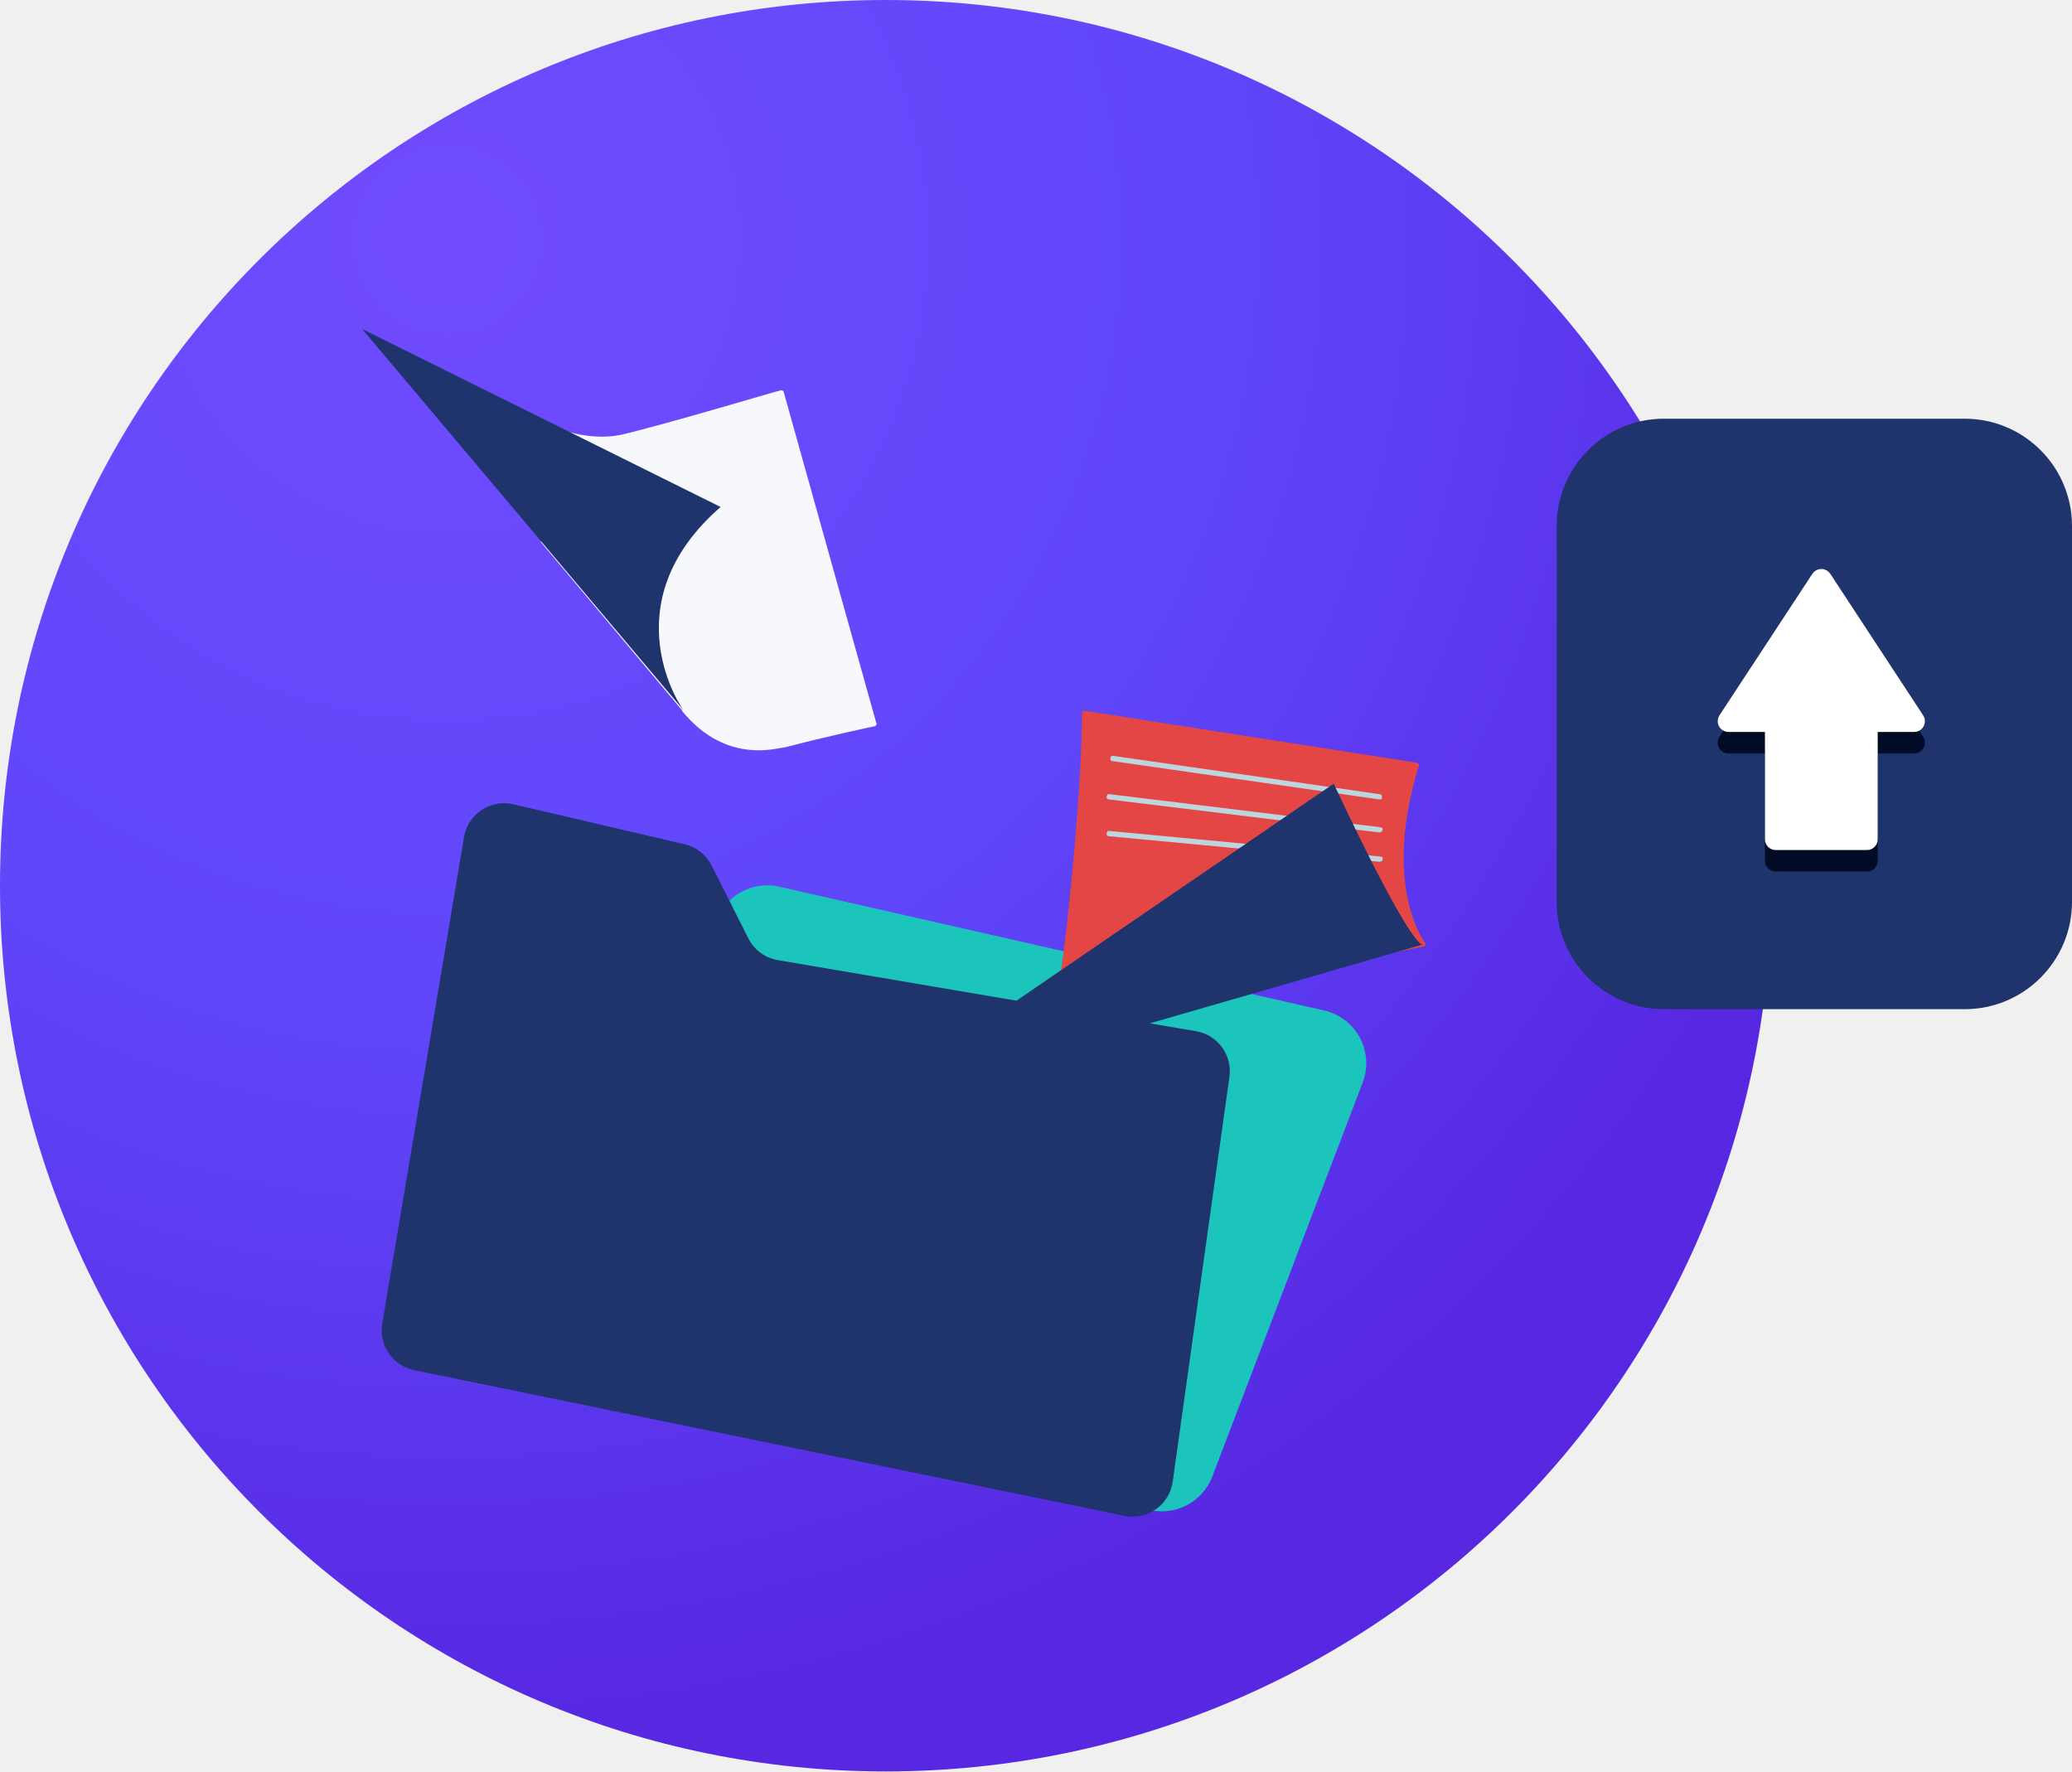
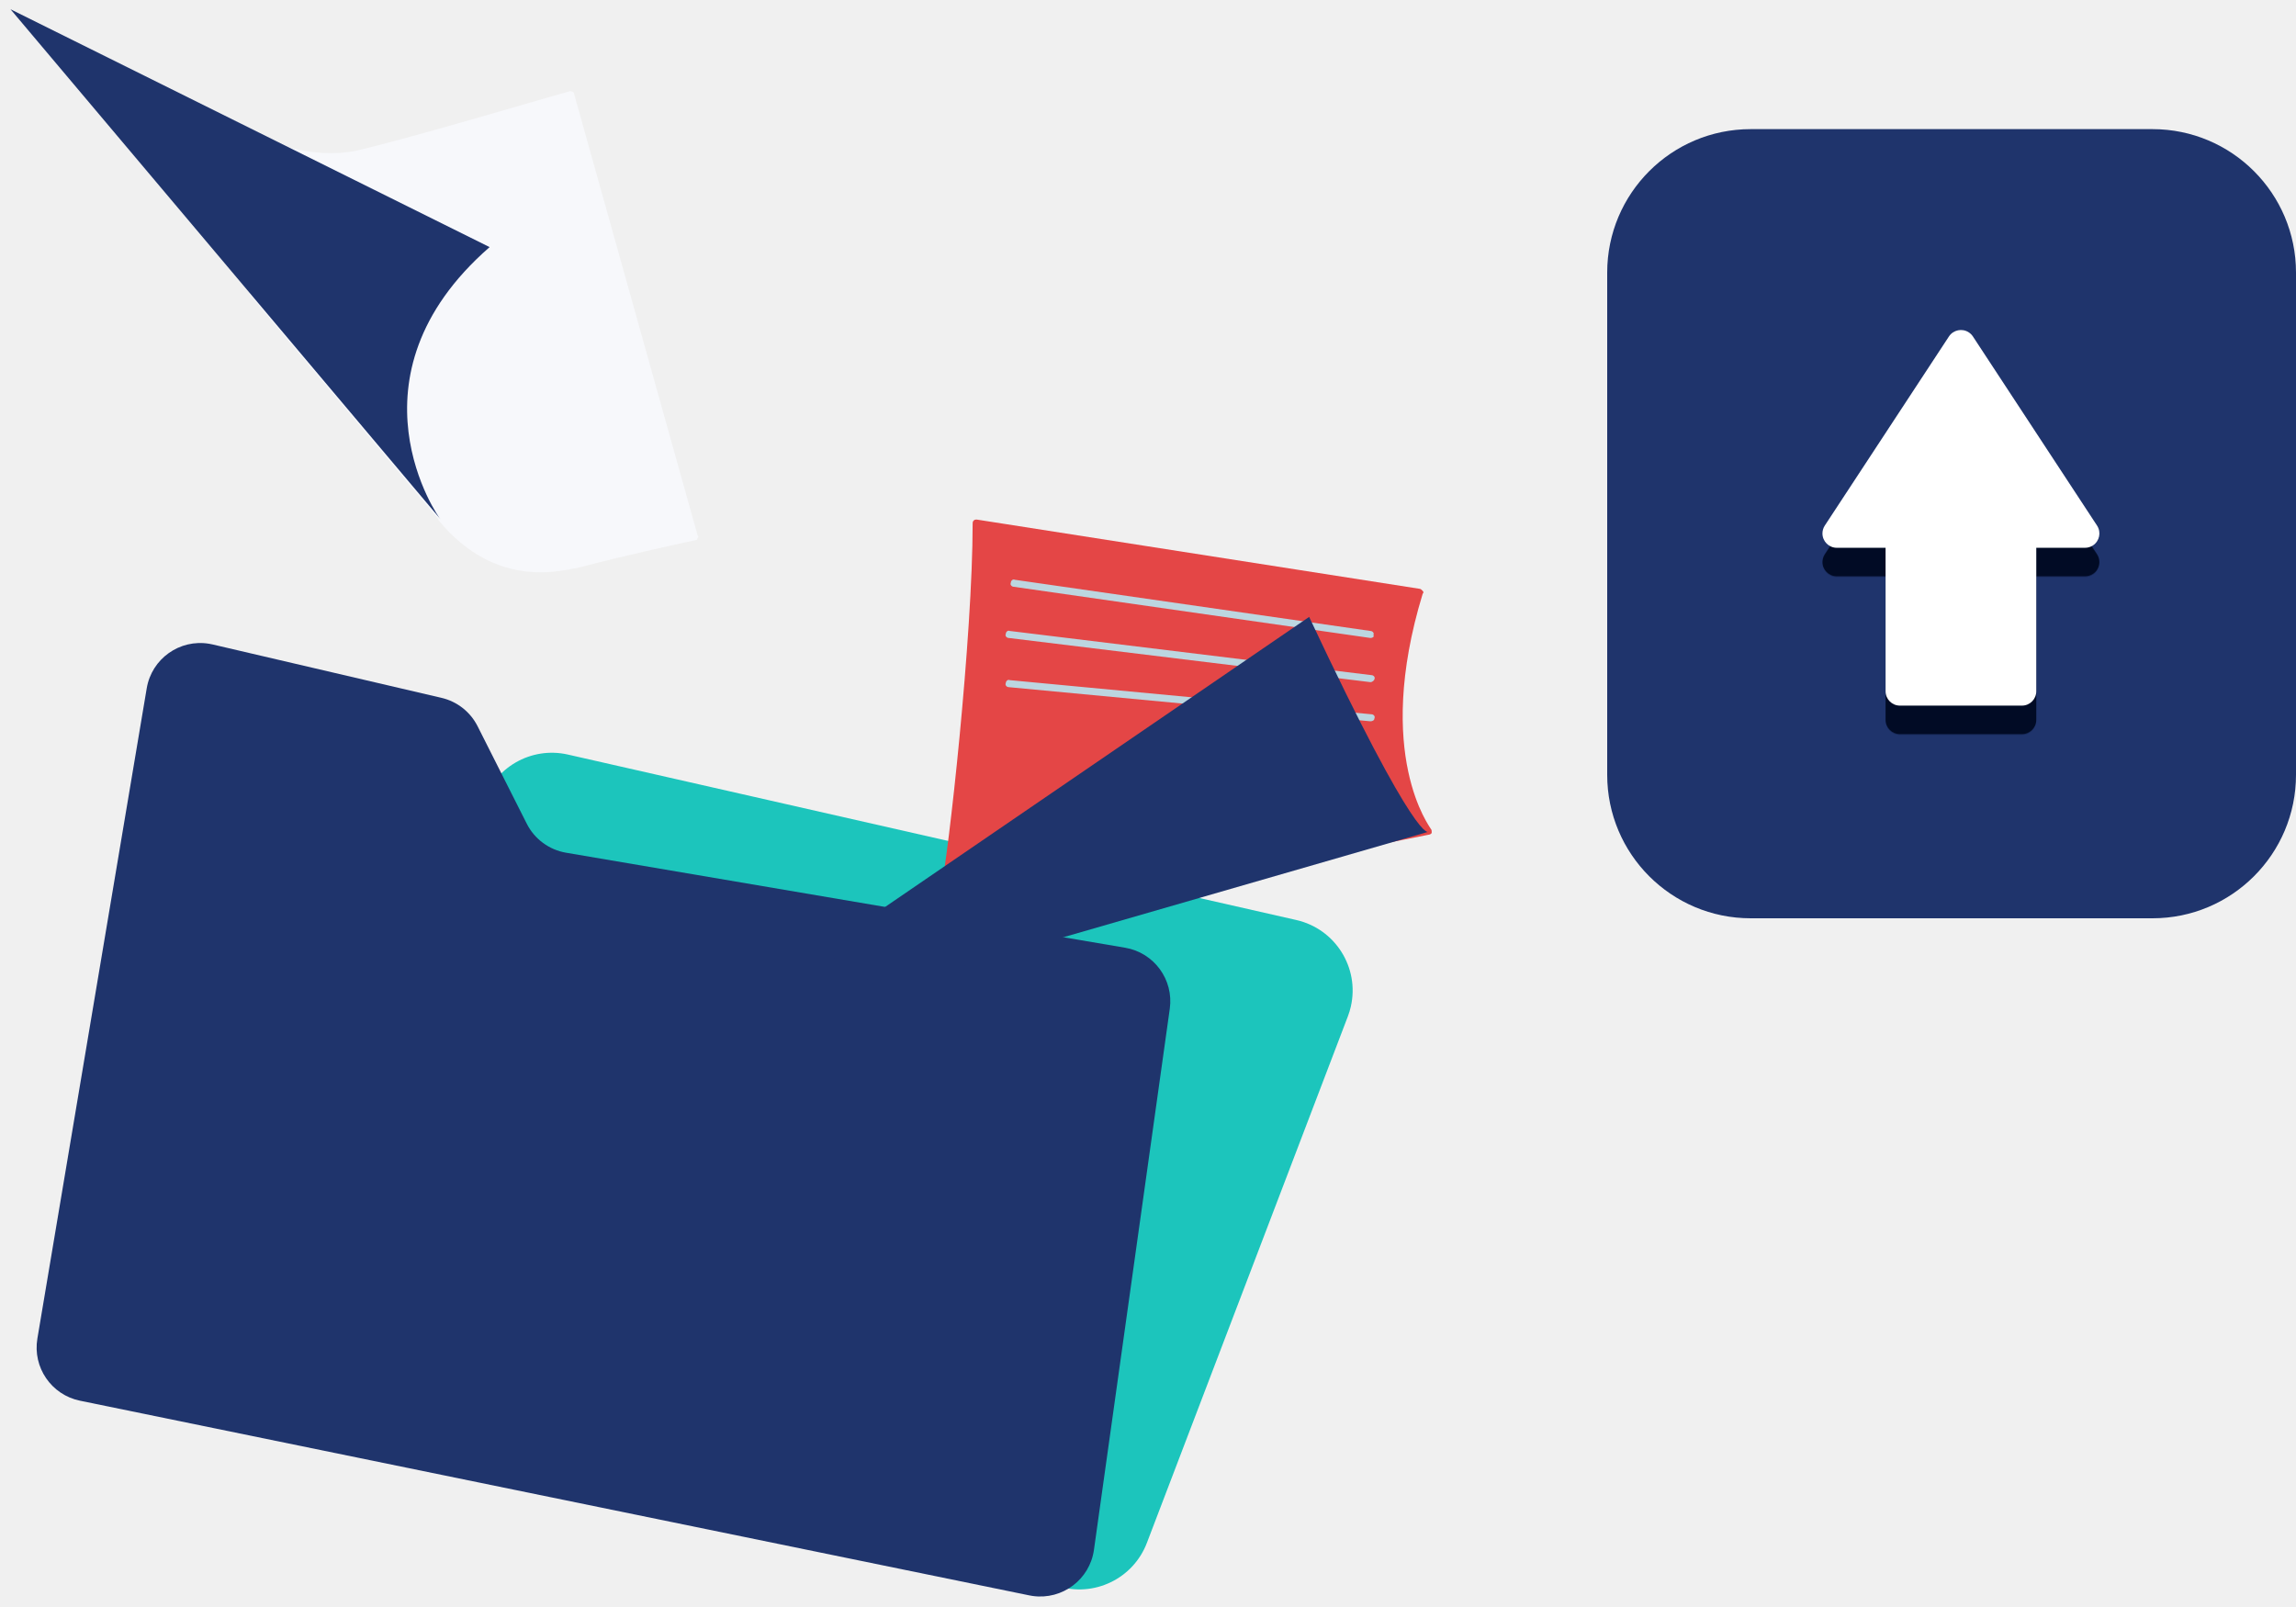
- <svg xmlns="http://www.w3.org/2000/svg" xmlns:xlink="http://www.w3.org/1999/xlink" width="193px" height="165px" viewBox="0 0 193 165" version="1.1">
+ <svg xmlns="http://www.w3.org/2000/svg" xmlns:xlink="http://www.w3.org/1999/xlink" width="160px" height="112px" viewBox="0 0 160 112" version="1.1">
  <defs>
-     <radialGradient cx="24.973%" cy="13.151%" fx="24.973%" fy="13.151%" r="85.877%" id="radialGradient-1">
-       <stop stop-color="#714BFE" offset="0%" />
-       <stop stop-color="#6047FA" offset="51.085%" />
-       <stop stop-color="#5727E1" offset="100%" />
-     </radialGradient>
-     <path d="M266.901,68.178 L266.901,78.178 C266.901,78.73 266.453,79.178 265.901,79.178 L257.399,79.178 C256.846,79.178 256.399,78.73 256.399,78.178 L256.399,68.178 L253,68.178 C252.448,68.178 252,67.73 252,67.178 C252,66.983 252.057,66.792 252.164,66.629 L260.814,53.451 C261.117,52.99 261.737,52.861 262.198,53.164 C262.313,53.239 262.411,53.337 262.486,53.451 L271.135,66.629 C271.438,67.091 271.31,67.711 270.848,68.014 C270.685,68.121 270.494,68.178 270.299,68.178 L266.901,68.178 Z" id="path-2" />
-     <filter x="-5.2%" y="-3.8%" width="110.4%" height="115.3%" filterUnits="objectBoundingBox" id="filter-3">
+     <path d="M266.901,68.178 L266.901,78.178 C266.901,78.73 266.453,79.178 265.901,79.178 L257.399,79.178 C256.846,79.178 256.399,78.73 256.399,78.178 L256.399,68.178 L253,68.178 C252.448,68.178 252,67.73 252,67.178 C252,66.983 252.057,66.792 252.164,66.629 L260.814,53.451 C261.117,52.99 261.737,52.861 262.198,53.164 C262.313,53.239 262.411,53.337 262.486,53.451 L271.135,66.629 C271.438,67.091 271.31,67.711 270.848,68.014 C270.685,68.121 270.494,68.178 270.299,68.178 L266.901,68.178 Z" id="path-1" />
+     <filter x="-5.2%" y="-3.8%" width="110.4%" height="115.3%" filterUnits="objectBoundingBox" id="filter-2">
      <feOffset dx="0" dy="2" in="SourceAlpha" result="shadowOffsetOuter1" />
      <feColorMatrix values="0 0 0 0 0.005   0 0 0 0 0.043   0 0 0 0 0.144  0 0 0 1 0" type="matrix" in="shadowOffsetOuter1" />
    </filter>
  </defs>
  <g id="Page-1" stroke="none" stroke-width="1" fill="none" fill-rule="evenodd">
-     <g id="Home" transform="translate(-638, -1385)">
+     <g id="Home" transform="translate(-671, -1415)">
      <g id="Group-20" transform="translate(525, 1335)">
        <g id="Group-18" transform="translate(21, 50)">
-           <circle id="Oval-9-Copy" fill="url(#radialGradient-1)" fill-rule="nonzero" cx="174.5" cy="82.5" r="82.5" />
          <g id="Group-6" transform="translate(127, 74)">
            <path d="M27.995,23.769 L31.645,12.009 C32.425,9.496 35.008,8.006 37.575,8.589 L88.337,20.121 C91.051,20.738 92.752,23.438 92.135,26.152 C92.083,26.384 92.014,26.611 91.929,26.833 L77.922,63.532 C76.966,66.037 74.216,67.354 71.665,66.531 L26.037,51.804 C23.531,50.995 22.07,48.392 22.685,45.831 L27.908,24.086 C27.933,23.979 27.962,23.874 27.995,23.769 Z" id="Path-60" fill="#1CC5BC" />
            <path d="M0.605,49.292 L8.225,3.969 C8.571,1.91 10.52,0.522 12.579,0.868 C12.657,0.881 12.734,0.896 12.811,0.914 L28.766,4.636 C29.856,4.89 30.778,5.615 31.282,6.615 L34.708,13.407 C35.248,14.478 36.266,15.23 37.45,15.431 L76.407,22.052 C78.423,22.394 79.801,24.278 79.518,26.303 L74.234,64.013 C73.945,66.08 72.034,67.521 69.966,67.232 C69.888,67.221 69.809,67.207 69.731,67.191 L3.573,53.622 C1.579,53.213 0.267,51.299 0.605,49.292 Z" id="Path-59" fill="#1F346C" />
          </g>
          <g id="Group-2" transform="translate(149.5, 50) scale(-1, 1) translate(-149.5, -50) translate(125, 30)" fill-rule="nonzero">
            <path d="M11.31,39.887 C10.47,39.887 9.56,39.747 8.58,39.537 C5.43,38.697 0.6,37.648 0.53,37.648 C0.46,37.648 0.39,37.578 0.39,37.508 C0.32,37.438 0.32,37.368 0.39,37.298 L9,6.519 C9,6.449 9.07,6.379 9.14,6.379 C9.21,6.379 9.28,6.309 9.35,6.379 C9.49,6.379 20.48,9.667 24.19,10.506 C27.27,11.136 30.28,9.806 30.28,9.806 C30.35,9.737 30.49,9.806 30.56,9.876 C30.63,9.946 30.77,15.053 31.61,20.509 L18.45,36.179 C18.45,36.179 18.45,36.249 18.45,36.249 C16.49,38.627 14.11,39.887 11.31,39.887 Z" id="Shape" fill="#F7F8FB" />
            <path d="M14.88,17.222 L48.27,0.643 L18.31,36.179 C18.38,36.179 25.31,26.316 14.88,17.222 Z" id="Shape" fill="#1F346C" />
          </g>
          <g id="Group" transform="translate(182, 66)" fill-rule="nonzero">
            <path d="M10.99,27.072 C9.8,27.072 8.96,26.932 8.68,26.652 C8.54,26.512 8.47,26.303 8.54,26.163 C9.1,23.644 10.78,8.324 10.78,0.49 C10.78,0.42 10.78,0.35 10.85,0.28 C10.92,0.21 10.99,0.21 11.06,0.21 L41.93,5.037 C42,5.037 42.07,5.107 42.14,5.177 C42.21,5.247 42.21,5.316 42.14,5.386 C38.71,16.649 42.7,21.686 42.7,21.756 C42.77,21.826 42.77,21.896 42.77,22.035 C42.77,22.105 42.63,22.175 42.56,22.175 C39.76,22.735 18.27,27.072 10.99,27.072 Z" id="Shape" fill="#E44646" />
            <path d="M38.5,8.464 C38.5,8.464 38.5,8.464 38.5,8.464 L13.65,4.897 C13.51,4.897 13.37,4.757 13.44,4.617 C13.44,4.477 13.58,4.337 13.72,4.407 L38.5,7.975 C38.64,7.975 38.78,8.115 38.71,8.255 C38.78,8.394 38.64,8.464 38.5,8.464 Z" id="Shape" fill="#BCD6E0" />
            <path d="M38.5,11.542 C38.5,11.542 38.5,11.542 38.5,11.542 L13.3,8.464 C13.16,8.464 13.02,8.324 13.09,8.185 C13.09,8.045 13.23,7.905 13.37,7.975 L38.57,11.053 C38.71,11.053 38.85,11.193 38.78,11.333 C38.78,11.402 38.64,11.542 38.5,11.542 Z" id="Shape" fill="#BCD6E0" />
            <path d="M38.5,14.271 C38.5,14.271 38.5,14.271 38.5,14.271 L13.3,11.892 C13.16,11.892 13.02,11.752 13.09,11.612 C13.09,11.472 13.23,11.333 13.37,11.402 L38.57,13.781 C38.71,13.781 38.85,13.921 38.78,14.061 C38.78,14.201 38.64,14.271 38.5,14.271 Z" id="Shape" fill="#BCD6E0" />
            <path d="M0.28,30.22 L4.55,32.948 L42.56,21.965 C42.56,21.965 41.86,23.225 34.23,6.995 L0.28,30.22 Z" id="Shape" fill="#1F346C" />
          </g>
          <path d="M247,39 L275,39 C280.523,39 285,43.477 285,49 L285,84 C285,89.523 280.523,94 275,94 L247,94 C241.477,94 237,89.523 237,84 L237,49 C237,43.477 241.477,39 247,39 Z" id="Rectangle-8" fill="#1F346C" fill-rule="nonzero" />
          <g id="Combined-Shape" fill-rule="nonzero">
-             <use fill="black" fill-opacity="1" filter="url(#filter-3)" xlink:href="#path-2" />
-             <use fill="#FFFFFF" xlink:href="#path-2" />
+             <use fill="black" fill-opacity="1" filter="url(#filter-2)" xlink:href="#path-1" />
+             <use fill="#FFFFFF" xlink:href="#path-1" />
          </g>
        </g>
      </g>
    </g>
  </g>
</svg>
